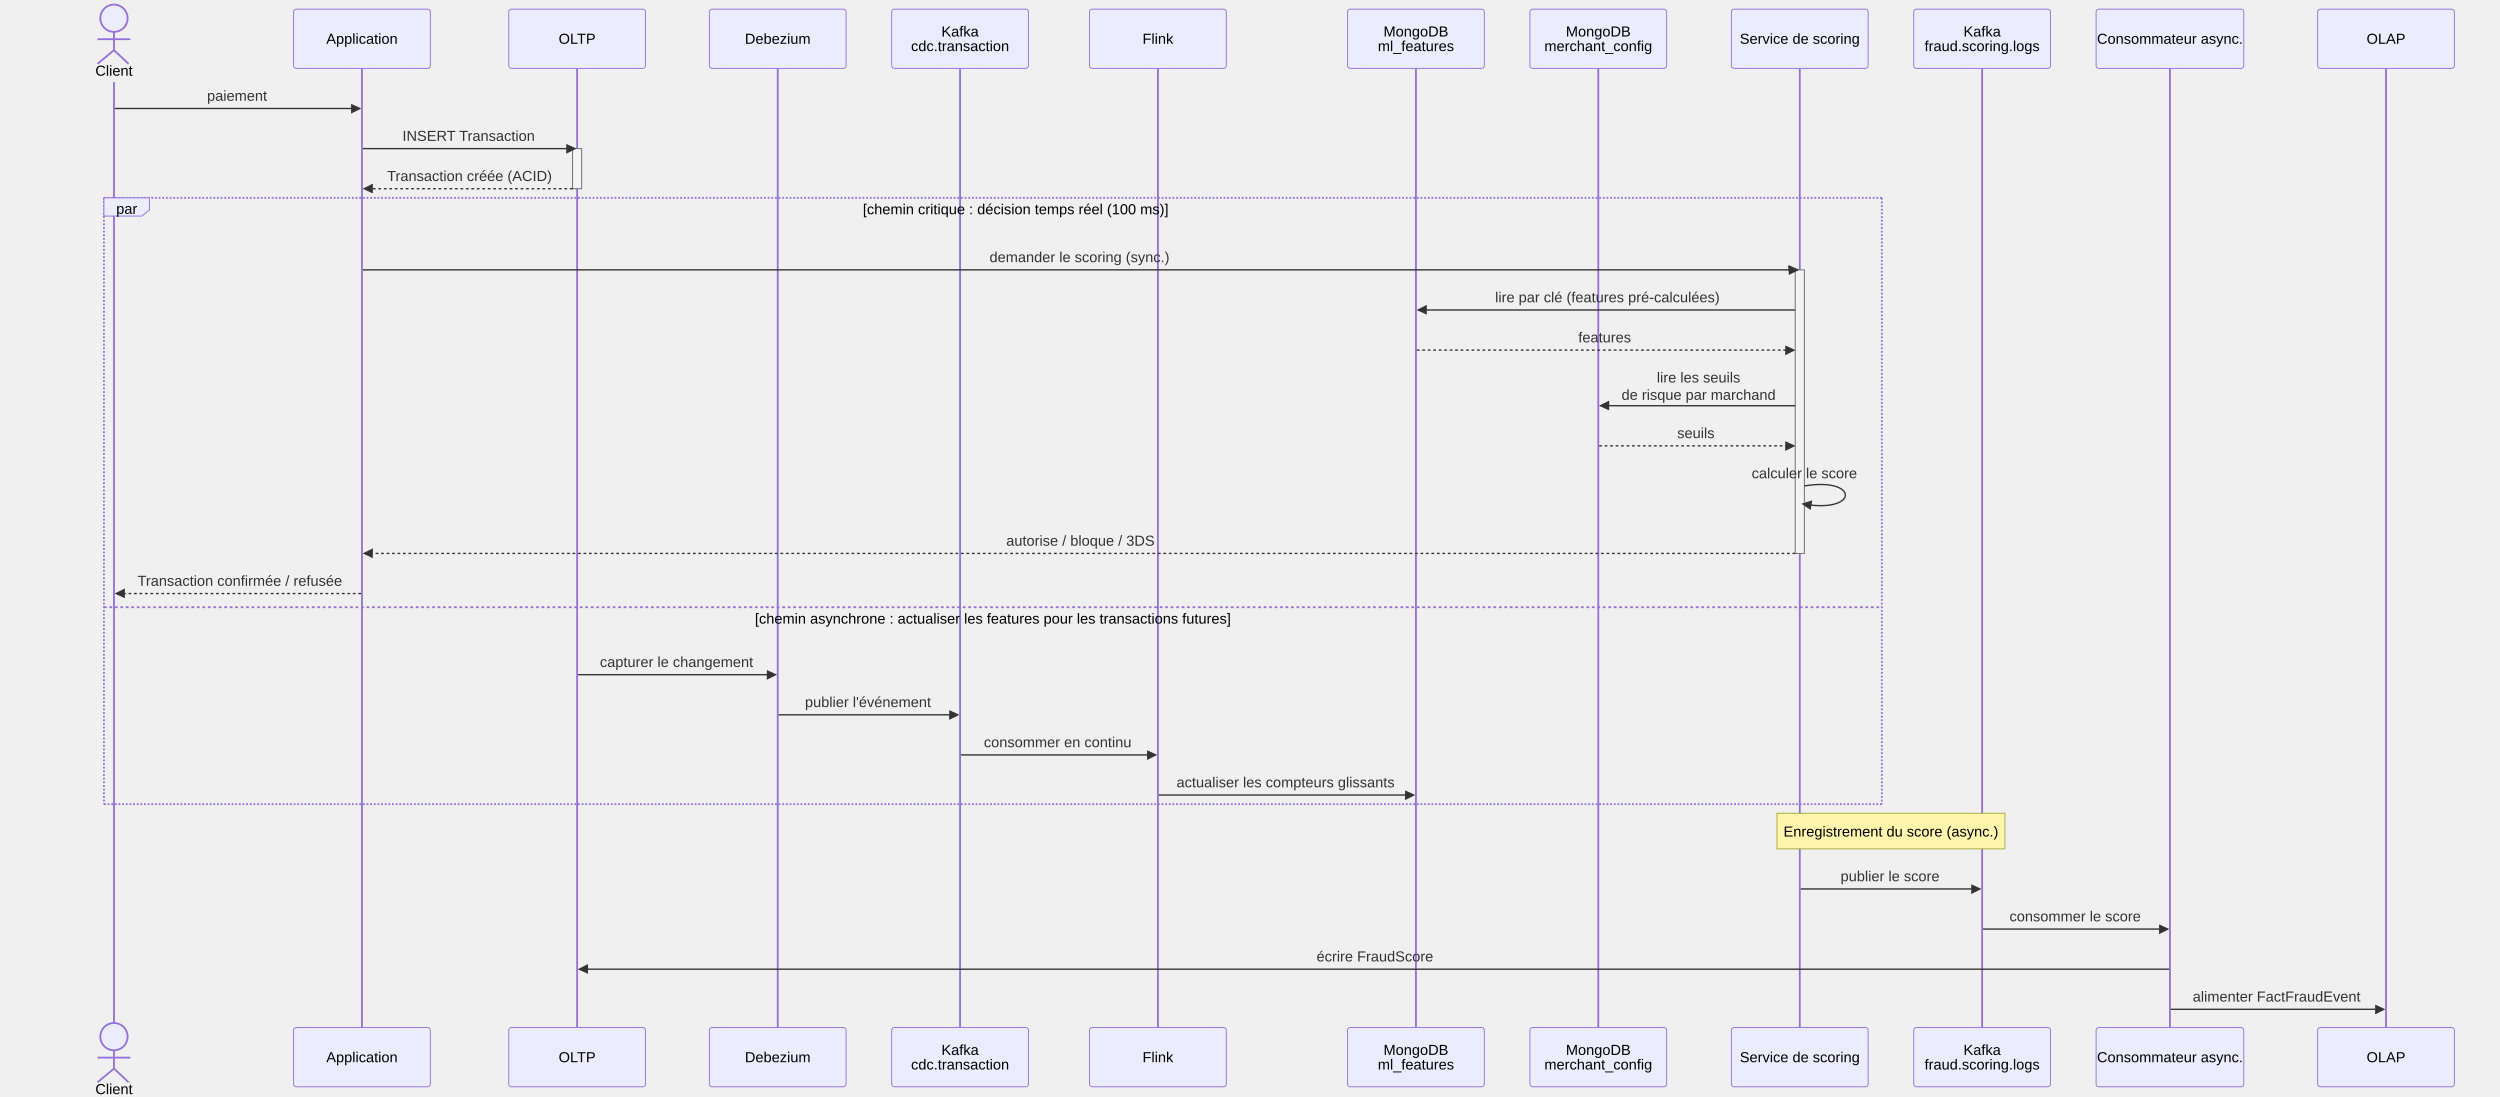
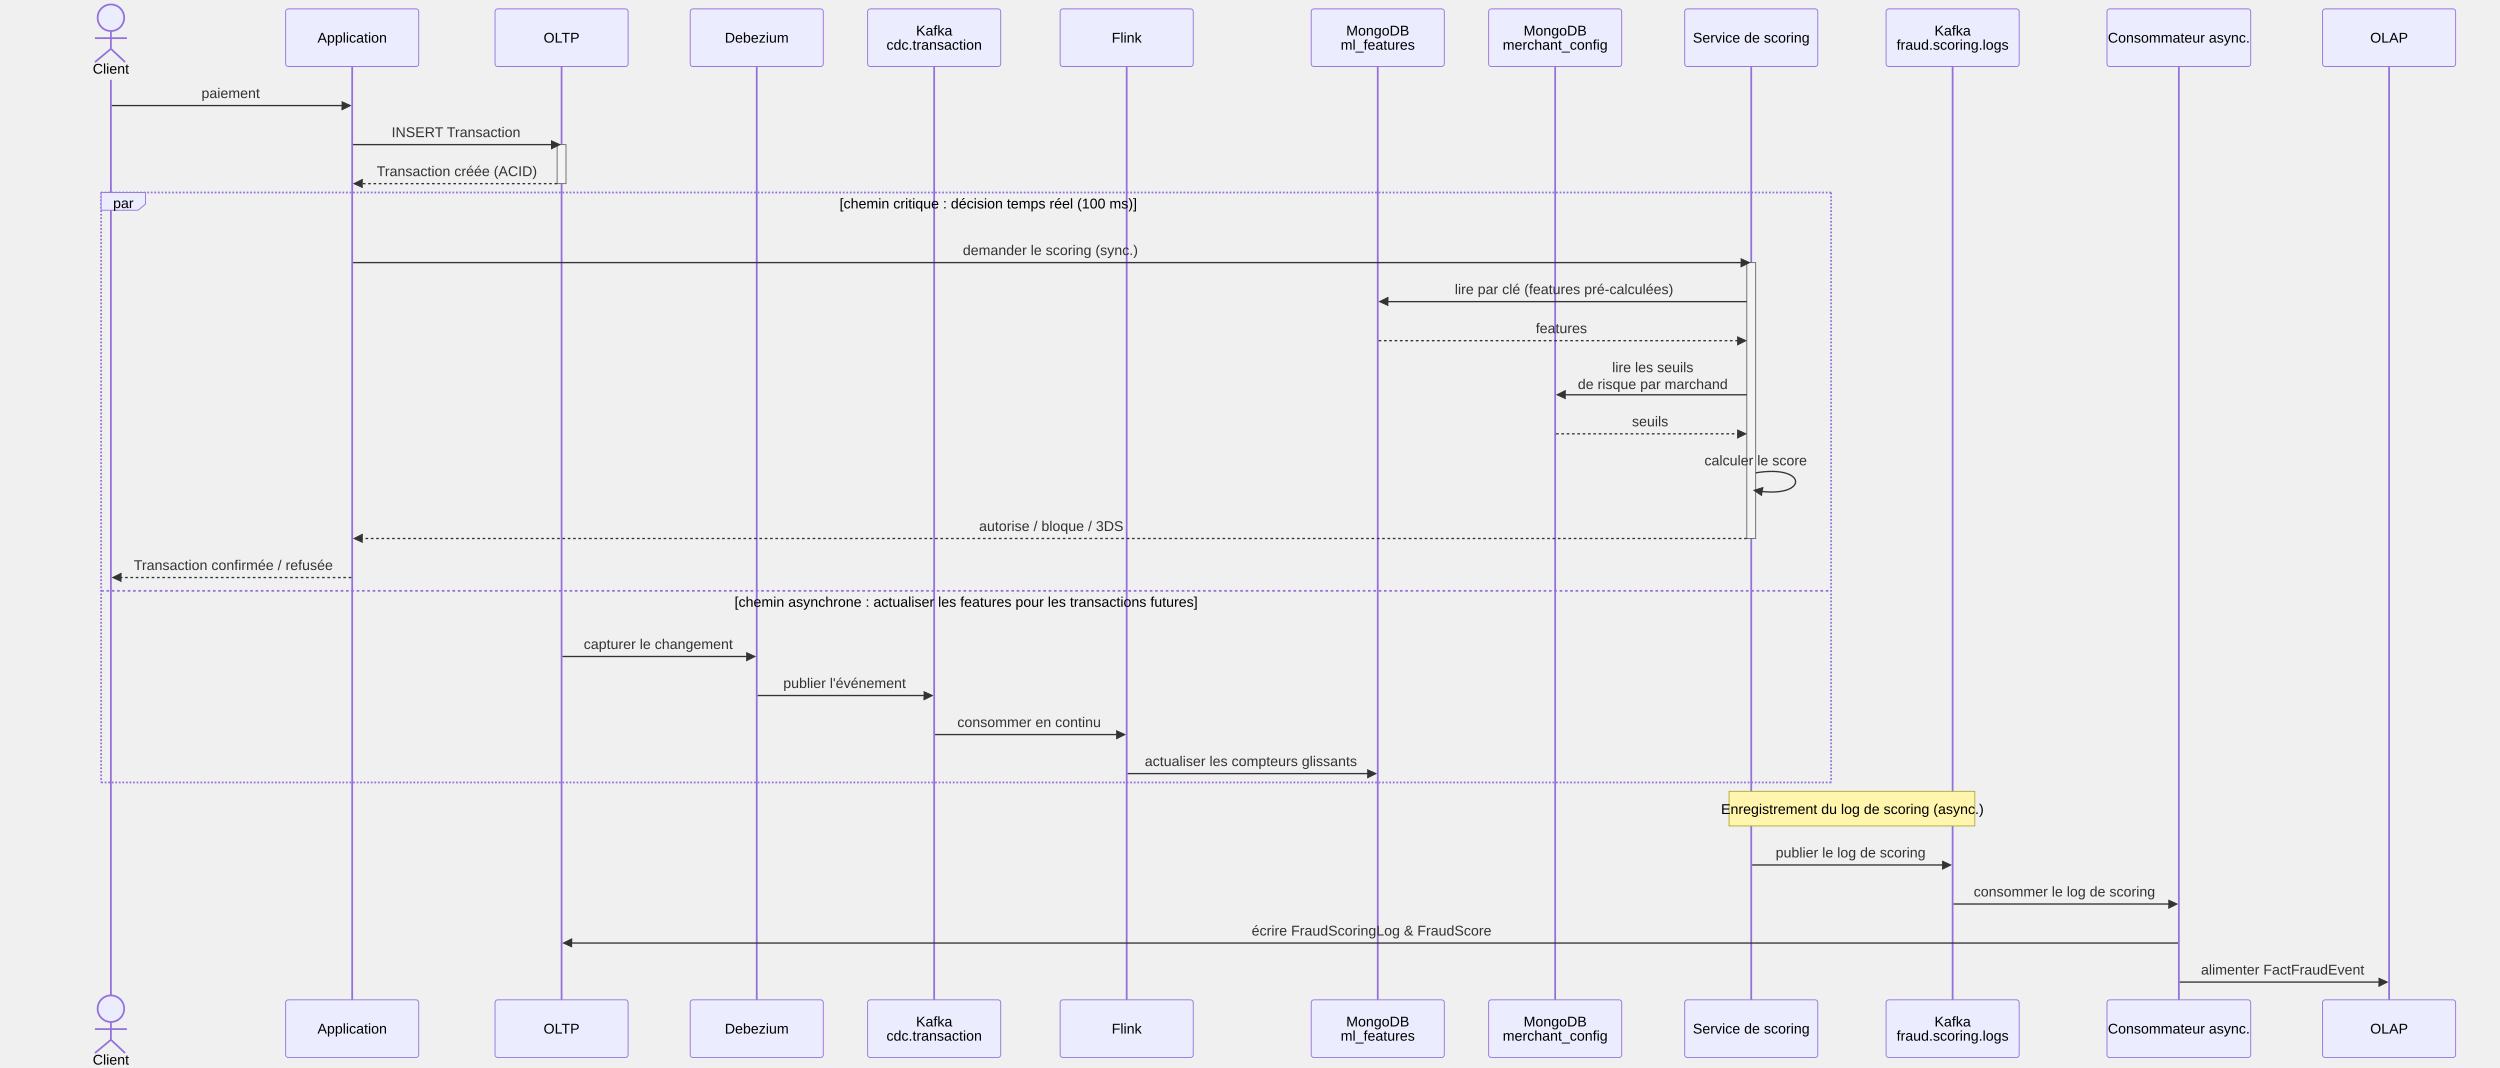
- <svg xmlns="http://www.w3.org/2000/svg" id="my-svg" width="100%" style="max-width: 2742px; background-color: white;" viewBox="-50 -10 2742 1203" role="graphics-document document" aria-roledescription="sequence">
-   <g>
-     <rect x="2492" y="1117" fill="#eaeaea" stroke="#666" width="150" height="65" name="OLAP" rx="3" ry="3" class="actor actor-bottom" />
-     <text x="2567" y="1149.5" dominant-baseline="central" alignment-baseline="central" class="actor actor-box" style="text-anchor: middle; font-size: 16px; font-weight: 400;">
-       <tspan x="2567" dy="0">OLAP</tspan>
-     </text>
-   </g>
-   <g>
-     <rect x="2249" y="1117" fill="#eaeaea" stroke="#666" width="162" height="65" name="Consumer" rx="3" ry="3" class="actor actor-bottom" />
-     <text x="2330" y="1149.5" dominant-baseline="central" alignment-baseline="central" class="actor actor-box" style="text-anchor: middle; font-size: 16px; font-weight: 400;">
-       <tspan x="2330" dy="0">Consommateur async.</tspan>
-     </text>
-   </g>
-   <g>
-     <rect x="2049" y="1117" fill="#eaeaea" stroke="#666" width="150" height="65" name="KafkaFraud" rx="3" ry="3" class="actor actor-bottom" />
-     <text x="2124" y="1149.5" dominant-baseline="central" alignment-baseline="central" class="actor actor-box" style="text-anchor: middle; font-size: 16px; font-weight: 400;">
-       <tspan x="2124" dy="-8">Kafka</tspan>
-     </text>
-     <text x="2124" y="1149.5" dominant-baseline="central" alignment-baseline="central" class="actor actor-box" style="text-anchor: middle; font-size: 16px; font-weight: 400;">
-       <tspan x="2124" dy="8">fraud.scoring.logs</tspan>
+ <svg xmlns="http://www.w3.org/2000/svg" id="my-svg" width="100%" style="max-width: 2818px; background-color: white;" viewBox="-50 -10 2818 1203" role="graphics-document document" aria-roledescription="sequence">
+   <g>
+     <rect x="2568" y="1117" fill="#eaeaea" stroke="#666" width="150" height="65" name="OLAP" rx="3" ry="3" class="actor actor-bottom" />
+     <text x="2643" y="1149.5" dominant-baseline="central" alignment-baseline="central" class="actor actor-box" style="text-anchor: middle; font-size: 16px; font-weight: 400;">
+       <tspan x="2643" dy="0">OLAP</tspan>
+     </text>
+   </g>
+   <g>
+     <rect x="2325" y="1117" fill="#eaeaea" stroke="#666" width="162" height="65" name="Consumer" rx="3" ry="3" class="actor actor-bottom" />
+     <text x="2406" y="1149.5" dominant-baseline="central" alignment-baseline="central" class="actor actor-box" style="text-anchor: middle; font-size: 16px; font-weight: 400;">
+       <tspan x="2406" dy="0">Consommateur async.</tspan>
+     </text>
+   </g>
+   <g>
+     <rect x="2076" y="1117" fill="#eaeaea" stroke="#666" width="150" height="65" name="KafkaFraud" rx="3" ry="3" class="actor actor-bottom" />
+     <text x="2151" y="1149.5" dominant-baseline="central" alignment-baseline="central" class="actor actor-box" style="text-anchor: middle; font-size: 16px; font-weight: 400;">
+       <tspan x="2151" dy="-8">Kafka</tspan>
+     </text>
+     <text x="2151" y="1149.5" dominant-baseline="central" alignment-baseline="central" class="actor actor-box" style="text-anchor: middle; font-size: 16px; font-weight: 400;">
+       <tspan x="2151" dy="8">fraud.scoring.logs</tspan>
    </text>
  </g>
  <g>
    <rect x="1849" y="1117" fill="#eaeaea" stroke="#666" width="150" height="65" name="FraudSvc" rx="3" ry="3" class="actor actor-bottom" />
    <text x="1924" y="1149.5" dominant-baseline="central" alignment-baseline="central" class="actor actor-box" style="text-anchor: middle; font-size: 16px; font-weight: 400;">
      <tspan x="1924" dy="0">Service de scoring</tspan>
    </text>
  </g>
  <g>
    <rect x="1628" y="1117" fill="#eaeaea" stroke="#666" width="150" height="65" name="MConfig" rx="3" ry="3" class="actor actor-bottom" />
    <text x="1703" y="1149.5" dominant-baseline="central" alignment-baseline="central" class="actor actor-box" style="text-anchor: middle; font-size: 16px; font-weight: 400;">
      <tspan x="1703" dy="-8">MongoDB</tspan>
    </text>
    <text x="1703" y="1149.5" dominant-baseline="central" alignment-baseline="central" class="actor actor-box" style="text-anchor: middle; font-size: 16px; font-weight: 400;">
      <tspan x="1703" dy="8">merchant_config</tspan>
    </text>
  </g>
  <g>
    <rect x="1428" y="1117" fill="#eaeaea" stroke="#666" width="150" height="65" name="MLFeat" rx="3" ry="3" class="actor actor-bottom" />
    <text x="1503" y="1149.5" dominant-baseline="central" alignment-baseline="central" class="actor actor-box" style="text-anchor: middle; font-size: 16px; font-weight: 400;">
      <tspan x="1503" dy="-8">MongoDB</tspan>
    </text>
    <text x="1503" y="1149.5" dominant-baseline="central" alignment-baseline="central" class="actor actor-box" style="text-anchor: middle; font-size: 16px; font-weight: 400;">
      <tspan x="1503" dy="8">ml_features</tspan>
    </text>
  </g>
  <g>
    <rect x="1145" y="1117" fill="#eaeaea" stroke="#666" width="150" height="65" name="Flink" rx="3" ry="3" class="actor actor-bottom" />
    <text x="1220" y="1149.5" dominant-baseline="central" alignment-baseline="central" class="actor actor-box" style="text-anchor: middle; font-size: 16px; font-weight: 400;">
      <tspan x="1220" dy="0">Flink</tspan>
    </text>
  </g>
  <g>
    <rect x="928" y="1117" fill="#eaeaea" stroke="#666" width="150" height="65" name="KafkaCdc" rx="3" ry="3" class="actor actor-bottom" />
    <text x="1003" y="1149.5" dominant-baseline="central" alignment-baseline="central" class="actor actor-box" style="text-anchor: middle; font-size: 16px; font-weight: 400;">
      <tspan x="1003" dy="-8">Kafka</tspan>
    </text>
    <text x="1003" y="1149.5" dominant-baseline="central" alignment-baseline="central" class="actor actor-box" style="text-anchor: middle; font-size: 16px; font-weight: 400;">
      <tspan x="1003" dy="8">cdc.transaction</tspan>
    </text>
  </g>
  <g>
    <rect x="728" y="1117" fill="#eaeaea" stroke="#666" width="150" height="65" name="Debezium" rx="3" ry="3" class="actor actor-bottom" />
    <text x="803" y="1149.5" dominant-baseline="central" alignment-baseline="central" class="actor actor-box" style="text-anchor: middle; font-size: 16px; font-weight: 400;">
      <tspan x="803" dy="0">Debezium</tspan>
    </text>
  </g>
  <g>
    <rect x="508" y="1117" fill="#eaeaea" stroke="#666" width="150" height="65" name="OLTP" rx="3" ry="3" class="actor actor-bottom" />
    <text x="583" y="1149.5" dominant-baseline="central" alignment-baseline="central" class="actor actor-box" style="text-anchor: middle; font-size: 16px; font-weight: 400;">
      <tspan x="583" dy="0">OLTP</tspan>
    </text>
  </g>
  <g>
    <rect x="272" y="1117" fill="#eaeaea" stroke="#666" width="150" height="65" name="App" rx="3" ry="3" class="actor actor-bottom" />
    <text x="347" y="1149.5" dominant-baseline="central" alignment-baseline="central" class="actor actor-box" style="text-anchor: middle; font-size: 16px; font-weight: 400;">
      <tspan x="347" dy="0">Application</tspan>
    </text>
  </g>
  <g />
  <g>
-     <line id="actor11" x1="2567" y1="65" x2="2567" y2="1117" class="actor-line 200" stroke-width="0.5px" stroke="#999" name="OLAP" data-et="life-line" data-id="OLAP" />
+     <line id="actor11" x1="2643" y1="65" x2="2643" y2="1117" class="actor-line 200" stroke-width="0.5px" stroke="#999" name="OLAP" data-et="life-line" data-id="OLAP" />
    <g id="root-11" data-et="participant" data-type="participant" data-id="OLAP">
-       <rect x="2492" y="0" fill="#eaeaea" stroke="#666" width="150" height="65" name="OLAP" rx="3" ry="3" class="actor actor-top" />
-       <text x="2567" y="32.5" dominant-baseline="central" alignment-baseline="central" class="actor actor-box" style="text-anchor: middle; font-size: 16px; font-weight: 400;">
-         <tspan x="2567" dy="0">OLAP</tspan>
-       </text>
-     </g>
-   </g>
-   <g>
-     <line id="actor10" x1="2330" y1="65" x2="2330" y2="1117" class="actor-line 200" stroke-width="0.5px" stroke="#999" name="Consumer" data-et="life-line" data-id="Consumer" />
+       <rect x="2568" y="0" fill="#eaeaea" stroke="#666" width="150" height="65" name="OLAP" rx="3" ry="3" class="actor actor-top" />
+       <text x="2643" y="32.5" dominant-baseline="central" alignment-baseline="central" class="actor actor-box" style="text-anchor: middle; font-size: 16px; font-weight: 400;">
+         <tspan x="2643" dy="0">OLAP</tspan>
+       </text>
+     </g>
+   </g>
+   <g>
+     <line id="actor10" x1="2406" y1="65" x2="2406" y2="1117" class="actor-line 200" stroke-width="0.5px" stroke="#999" name="Consumer" data-et="life-line" data-id="Consumer" />
    <g id="root-10" data-et="participant" data-type="participant" data-id="Consumer">
-       <rect x="2249" y="0" fill="#eaeaea" stroke="#666" width="162" height="65" name="Consumer" rx="3" ry="3" class="actor actor-top" />
-       <text x="2330" y="32.5" dominant-baseline="central" alignment-baseline="central" class="actor actor-box" style="text-anchor: middle; font-size: 16px; font-weight: 400;">
-         <tspan x="2330" dy="0">Consommateur async.</tspan>
-       </text>
-     </g>
-   </g>
-   <g>
-     <line id="actor9" x1="2124" y1="65" x2="2124" y2="1117" class="actor-line 200" stroke-width="0.5px" stroke="#999" name="KafkaFraud" data-et="life-line" data-id="KafkaFraud" />
+       <rect x="2325" y="0" fill="#eaeaea" stroke="#666" width="162" height="65" name="Consumer" rx="3" ry="3" class="actor actor-top" />
+       <text x="2406" y="32.5" dominant-baseline="central" alignment-baseline="central" class="actor actor-box" style="text-anchor: middle; font-size: 16px; font-weight: 400;">
+         <tspan x="2406" dy="0">Consommateur async.</tspan>
+       </text>
+     </g>
+   </g>
+   <g>
+     <line id="actor9" x1="2151" y1="65" x2="2151" y2="1117" class="actor-line 200" stroke-width="0.5px" stroke="#999" name="KafkaFraud" data-et="life-line" data-id="KafkaFraud" />
    <g id="root-9" data-et="participant" data-type="participant" data-id="KafkaFraud">
-       <rect x="2049" y="0" fill="#eaeaea" stroke="#666" width="150" height="65" name="KafkaFraud" rx="3" ry="3" class="actor actor-top" />
-       <text x="2124" y="32.5" dominant-baseline="central" alignment-baseline="central" class="actor actor-box" style="text-anchor: middle; font-size: 16px; font-weight: 400;">
-         <tspan x="2124" dy="-8">Kafka</tspan>
-       </text>
-       <text x="2124" y="32.5" dominant-baseline="central" alignment-baseline="central" class="actor actor-box" style="text-anchor: middle; font-size: 16px; font-weight: 400;">
-         <tspan x="2124" dy="8">fraud.scoring.logs</tspan>
+       <rect x="2076" y="0" fill="#eaeaea" stroke="#666" width="150" height="65" name="KafkaFraud" rx="3" ry="3" class="actor actor-top" />
+       <text x="2151" y="32.5" dominant-baseline="central" alignment-baseline="central" class="actor actor-box" style="text-anchor: middle; font-size: 16px; font-weight: 400;">
+         <tspan x="2151" dy="-8">Kafka</tspan>
+       </text>
+       <text x="2151" y="32.5" dominant-baseline="central" alignment-baseline="central" class="actor actor-box" style="text-anchor: middle; font-size: 16px; font-weight: 400;">
+         <tspan x="2151" dy="8">fraud.scoring.logs</tspan>
      </text>
    </g>
  </g>
  <g>
    <line id="actor8" x1="1924" y1="65" x2="1924" y2="1117" class="actor-line 200" stroke-width="0.5px" stroke="#999" name="FraudSvc" data-et="life-line" data-id="FraudSvc" />
    <g id="root-8" data-et="participant" data-type="participant" data-id="FraudSvc">
      <rect x="1849" y="0" fill="#eaeaea" stroke="#666" width="150" height="65" name="FraudSvc" rx="3" ry="3" class="actor actor-top" />
      <text x="1924" y="32.5" dominant-baseline="central" alignment-baseline="central" class="actor actor-box" style="text-anchor: middle; font-size: 16px; font-weight: 400;">
        <tspan x="1924" dy="0">Service de scoring</tspan>
      </text>
    </g>
  </g>
  <g>
    <line id="actor7" x1="1703" y1="65" x2="1703" y2="1117" class="actor-line 200" stroke-width="0.5px" stroke="#999" name="MConfig" data-et="life-line" data-id="MConfig" />
    <g id="root-7" data-et="participant" data-type="participant" data-id="MConfig">
      <rect x="1628" y="0" fill="#eaeaea" stroke="#666" width="150" height="65" name="MConfig" rx="3" ry="3" class="actor actor-top" />
      <text x="1703" y="32.5" dominant-baseline="central" alignment-baseline="central" class="actor actor-box" style="text-anchor: middle; font-size: 16px; font-weight: 400;">
        <tspan x="1703" dy="-8">MongoDB</tspan>
      </text>
      <text x="1703" y="32.5" dominant-baseline="central" alignment-baseline="central" class="actor actor-box" style="text-anchor: middle; font-size: 16px; font-weight: 400;">
        <tspan x="1703" dy="8">merchant_config</tspan>
      </text>
    </g>
  </g>
  <g>
    <line id="actor6" x1="1503" y1="65" x2="1503" y2="1117" class="actor-line 200" stroke-width="0.5px" stroke="#999" name="MLFeat" data-et="life-line" data-id="MLFeat" />
    <g id="root-6" data-et="participant" data-type="participant" data-id="MLFeat">
      <rect x="1428" y="0" fill="#eaeaea" stroke="#666" width="150" height="65" name="MLFeat" rx="3" ry="3" class="actor actor-top" />
      <text x="1503" y="32.5" dominant-baseline="central" alignment-baseline="central" class="actor actor-box" style="text-anchor: middle; font-size: 16px; font-weight: 400;">
        <tspan x="1503" dy="-8">MongoDB</tspan>
      </text>
      <text x="1503" y="32.5" dominant-baseline="central" alignment-baseline="central" class="actor actor-box" style="text-anchor: middle; font-size: 16px; font-weight: 400;">
        <tspan x="1503" dy="8">ml_features</tspan>
      </text>
    </g>
  </g>
  <g>
    <line id="actor5" x1="1220" y1="65" x2="1220" y2="1117" class="actor-line 200" stroke-width="0.5px" stroke="#999" name="Flink" data-et="life-line" data-id="Flink" />
    <g id="root-5" data-et="participant" data-type="participant" data-id="Flink">
      <rect x="1145" y="0" fill="#eaeaea" stroke="#666" width="150" height="65" name="Flink" rx="3" ry="3" class="actor actor-top" />
      <text x="1220" y="32.5" dominant-baseline="central" alignment-baseline="central" class="actor actor-box" style="text-anchor: middle; font-size: 16px; font-weight: 400;">
        <tspan x="1220" dy="0">Flink</tspan>
      </text>
    </g>
  </g>
  <g>
    <line id="actor4" x1="1003" y1="65" x2="1003" y2="1117" class="actor-line 200" stroke-width="0.5px" stroke="#999" name="KafkaCdc" data-et="life-line" data-id="KafkaCdc" />
    <g id="root-4" data-et="participant" data-type="participant" data-id="KafkaCdc">
      <rect x="928" y="0" fill="#eaeaea" stroke="#666" width="150" height="65" name="KafkaCdc" rx="3" ry="3" class="actor actor-top" />
      <text x="1003" y="32.5" dominant-baseline="central" alignment-baseline="central" class="actor actor-box" style="text-anchor: middle; font-size: 16px; font-weight: 400;">
        <tspan x="1003" dy="-8">Kafka</tspan>
      </text>
      <text x="1003" y="32.5" dominant-baseline="central" alignment-baseline="central" class="actor actor-box" style="text-anchor: middle; font-size: 16px; font-weight: 400;">
        <tspan x="1003" dy="8">cdc.transaction</tspan>
      </text>
    </g>
  </g>
  <g>
    <line id="actor3" x1="803" y1="65" x2="803" y2="1117" class="actor-line 200" stroke-width="0.5px" stroke="#999" name="Debezium" data-et="life-line" data-id="Debezium" />
    <g id="root-3" data-et="participant" data-type="participant" data-id="Debezium">
      <rect x="728" y="0" fill="#eaeaea" stroke="#666" width="150" height="65" name="Debezium" rx="3" ry="3" class="actor actor-top" />
      <text x="803" y="32.5" dominant-baseline="central" alignment-baseline="central" class="actor actor-box" style="text-anchor: middle; font-size: 16px; font-weight: 400;">
        <tspan x="803" dy="0">Debezium</tspan>
      </text>
    </g>
  </g>
  <g>
    <line id="actor2" x1="583" y1="65" x2="583" y2="1117" class="actor-line 200" stroke-width="0.5px" stroke="#999" name="OLTP" data-et="life-line" data-id="OLTP" />
    <g id="root-2" data-et="participant" data-type="participant" data-id="OLTP">
      <rect x="508" y="0" fill="#eaeaea" stroke="#666" width="150" height="65" name="OLTP" rx="3" ry="3" class="actor actor-top" />
      <text x="583" y="32.5" dominant-baseline="central" alignment-baseline="central" class="actor actor-box" style="text-anchor: middle; font-size: 16px; font-weight: 400;">
        <tspan x="583" dy="0">OLTP</tspan>
      </text>
    </g>
  </g>
  <g>
    <line id="actor1" x1="347" y1="65" x2="347" y2="1117" class="actor-line 200" stroke-width="0.5px" stroke="#999" name="App" data-et="life-line" data-id="App" />
    <g id="root-1" data-et="participant" data-type="participant" data-id="App">
      <rect x="272" y="0" fill="#eaeaea" stroke="#666" width="150" height="65" name="App" rx="3" ry="3" class="actor actor-top" />
      <text x="347" y="32.5" dominant-baseline="central" alignment-baseline="central" class="actor actor-box" style="text-anchor: middle; font-size: 16px; font-weight: 400;">
        <tspan x="347" dy="0">Application</tspan>
      </text>
    </g>
  </g>
  <g>
    <line id="actor0" x1="75" y1="80" x2="75" y2="1117" class="actor-line 200" stroke-width="0.5px" stroke="#999" name="Client" data-et="life-line" data-id="Client" />
  </g>
  <style>#my-svg{font-family:"trebuchet ms",verdana,arial,sans-serif;font-size:16px;fill:#333;}@keyframes edge-animation-frame{from{stroke-dashoffset:0;}}@keyframes dash{to{stroke-dashoffset:0;}}#my-svg .edge-animation-slow{stroke-dasharray:9,5!important;stroke-dashoffset:900;animation:dash 50s linear infinite;stroke-linecap:round;}#my-svg .edge-animation-fast{stroke-dasharray:9,5!important;stroke-dashoffset:900;animation:dash 20s linear infinite;stroke-linecap:round;}#my-svg .error-icon{fill:#552222;}#my-svg .error-text{fill:#552222;stroke:#552222;}#my-svg .edge-thickness-normal{stroke-width:1px;}#my-svg .edge-thickness-thick{stroke-width:3.5px;}#my-svg .edge-pattern-solid{stroke-dasharray:0;}#my-svg .edge-thickness-invisible{stroke-width:0;fill:none;}#my-svg .edge-pattern-dashed{stroke-dasharray:3;}#my-svg .edge-pattern-dotted{stroke-dasharray:2;}#my-svg .marker{fill:#333333;stroke:#333333;}#my-svg .marker.cross{stroke:#333333;}#my-svg svg{font-family:"trebuchet ms",verdana,arial,sans-serif;font-size:16px;}#my-svg p{margin:0;}#my-svg .actor{stroke:#9370DB;fill:#ECECFF;stroke-width:1;}#my-svg rect.actor.outer-path[data-look="neo"]{filter:drop-shadow(1px 2px 2px rgba(185, 185, 185, 1));}#my-svg rect.note[data-look="neo"]{stroke:#aaaa33;fill:#fff5ad;filter:drop-shadow(1px 2px 2px rgba(185, 185, 185, 1));}#my-svg text.actor&gt;tspan{fill:black;stroke:none;}#my-svg .actor-line{stroke:#9370DB;}#my-svg .innerArc{stroke-width:1.5;stroke-dasharray:none;}#my-svg .messageLine0{stroke-width:1.5;stroke-dasharray:none;stroke:#333;}#my-svg .messageLine1{stroke-width:1.5;stroke-dasharray:2,2;stroke:#333;}#my-svg [id$="-arrowhead"] path{fill:#333;stroke:#333;}#my-svg .sequenceNumber{fill:white;}#my-svg [id$="-sequencenumber"]{fill:#333;}#my-svg [id$="-crosshead"] path{fill:#333;stroke:#333;}#my-svg .messageText{fill:#333;stroke:none;}#my-svg .labelBox{stroke:#9370DB;fill:#ECECFF;filter:none;}#my-svg .labelText,#my-svg .labelText&gt;tspan{fill:black;stroke:none;}#my-svg .loopText,#my-svg .loopText&gt;tspan{fill:black;stroke:none;}#my-svg .sectionTitle,#my-svg .sectionTitle&gt;tspan{fill:black;stroke:none;}#my-svg .loopLine{stroke-width:2px;stroke-dasharray:2,2;stroke:#9370DB;fill:#9370DB;}#my-svg .note{stroke:#aaaa33;fill:#fff5ad;}#my-svg .noteText,#my-svg .noteText&gt;tspan{fill:black;stroke:none;font-weight:normal;}#my-svg .activation0{fill:#f4f4f4;stroke:#666;}#my-svg .activation1{fill:#f4f4f4;stroke:#666;}#my-svg .activation2{fill:#f4f4f4;stroke:#666;}#my-svg .actorPopupMenu{position:absolute;}#my-svg .actorPopupMenuPanel{position:absolute;fill:#ECECFF;box-shadow:0px 8px 16px 0px rgba(0,0,0,0.2);filter:drop-shadow(3px 5px 2px rgb(0 0 0 / 0.4));}#my-svg .actor-man circle,#my-svg line{fill:#ECECFF;stroke-width:2px;}#my-svg g rect.rect{filter:drop-shadow(1px 2px 2px rgba(185, 185, 185, 1));stroke:#9370DB;}#my-svg .node .neo-node{stroke:#9370DB;}#my-svg [data-look="neo"].node rect,#my-svg [data-look="neo"].cluster rect,#my-svg [data-look="neo"].node polygon{stroke:#9370DB;filter:drop-shadow(1px 2px 2px rgba(185, 185, 185, 1));}#my-svg [data-look="neo"].swimlane.cluster rect{filter:none;}#my-svg [data-look="neo"].node path{stroke:#9370DB;stroke-width:1px;}#my-svg [data-look="neo"].node .outer-path{filter:drop-shadow(1px 2px 2px rgba(185, 185, 185, 1));}#my-svg [data-look="neo"].node .neo-line path{stroke:#9370DB;filter:none;}#my-svg [data-look="neo"].node circle{stroke:#9370DB;filter:drop-shadow(1px 2px 2px rgba(185, 185, 185, 1));}#my-svg [data-look="neo"].node circle .state-start{fill:#000000;}#my-svg [data-look="neo"].icon-shape .icon{fill:#9370DB;filter:drop-shadow(1px 2px 2px rgba(185, 185, 185, 1));}#my-svg [data-look="neo"].icon-shape .icon-neo path{stroke:#9370DB;filter:drop-shadow(1px 2px 2px rgba(185, 185, 185, 1));}#my-svg :root{--mermaid-font-family:"trebuchet ms",verdana,arial,sans-serif;}</style>
  <g />
  <defs>
    <symbol id="my-svg-computer" width="24" height="24">
      <path transform="scale(.5)" d="M2 2v13h20v-13h-20zm18 11h-16v-9h16v9zm-10.228 6l.466-1h3.524l.467 1h-4.457zm14.228 3h-24l2-6h2.104l-1.33 4h18.45l-1.297-4h2.073l2 6zm-5-10h-14v-7h14v7z" />
    </symbol>
  </defs>
  <defs>
    <symbol id="my-svg-database" fill-rule="evenodd" clip-rule="evenodd">
      <path transform="scale(.5)" d="M12.258.001l.256.004.255.005.253.008.251.01.249.012.247.015.246.016.242.019.241.02.239.023.236.024.233.027.231.028.229.031.225.032.223.034.22.036.217.038.214.04.211.041.208.043.205.045.201.046.198.048.194.05.191.051.187.053.183.054.18.056.175.057.172.059.168.06.163.061.16.063.155.064.15.066.074.033.073.033.071.034.07.034.069.035.068.035.067.035.066.035.064.036.064.036.062.036.06.036.06.037.058.037.058.037.055.038.055.038.053.038.052.038.051.039.05.039.048.039.047.039.045.04.044.04.043.04.041.04.04.041.039.041.037.041.036.041.034.041.033.042.032.042.03.042.029.042.027.042.026.043.024.043.023.043.021.043.02.043.018.044.017.043.015.044.013.044.012.044.011.045.009.044.007.045.006.045.004.045.002.045.001.045v17l-.001.045-.002.045-.004.045-.006.045-.007.045-.009.044-.011.045-.012.044-.013.044-.015.044-.017.043-.018.044-.02.043-.021.043-.023.043-.024.043-.026.043-.027.042-.029.042-.03.042-.032.042-.033.042-.034.041-.036.041-.037.041-.039.041-.04.041-.041.04-.043.04-.044.04-.045.04-.047.039-.048.039-.05.039-.051.039-.052.038-.053.038-.055.038-.055.038-.058.037-.058.037-.06.037-.06.036-.062.036-.064.036-.064.036-.066.035-.067.035-.068.035-.069.035-.07.034-.071.034-.073.033-.074.033-.15.066-.155.064-.16.063-.163.061-.168.06-.172.059-.175.057-.18.056-.183.054-.187.053-.191.051-.194.05-.198.048-.201.046-.205.045-.208.043-.211.041-.214.04-.217.038-.22.036-.223.034-.225.032-.229.031-.231.028-.233.027-.236.024-.239.023-.241.02-.242.019-.246.016-.247.015-.249.012-.251.01-.253.008-.255.005-.256.004-.258.001-.258-.001-.256-.004-.255-.005-.253-.008-.251-.01-.249-.012-.247-.015-.245-.016-.243-.019-.241-.02-.238-.023-.236-.024-.234-.027-.231-.028-.228-.031-.226-.032-.223-.034-.22-.036-.217-.038-.214-.04-.211-.041-.208-.043-.204-.045-.201-.046-.198-.048-.195-.05-.19-.051-.187-.053-.184-.054-.179-.056-.176-.057-.172-.059-.167-.06-.164-.061-.159-.063-.155-.064-.151-.066-.074-.033-.072-.033-.072-.034-.07-.034-.069-.035-.068-.035-.067-.035-.066-.035-.064-.036-.063-.036-.062-.036-.061-.036-.06-.037-.058-.037-.057-.037-.056-.038-.055-.038-.053-.038-.052-.038-.051-.039-.049-.039-.049-.039-.046-.039-.046-.04-.044-.04-.043-.04-.041-.04-.04-.041-.039-.041-.037-.041-.036-.041-.034-.041-.033-.042-.032-.042-.03-.042-.029-.042-.027-.042-.026-.043-.024-.043-.023-.043-.021-.043-.02-.043-.018-.044-.017-.043-.015-.044-.013-.044-.012-.044-.011-.045-.009-.044-.007-.045-.006-.045-.004-.045-.002-.045-.001-.045v-17l.001-.045.002-.045.004-.045.006-.045.007-.045.009-.044.011-.045.012-.044.013-.044.015-.044.017-.043.018-.044.02-.043.021-.043.023-.043.024-.043.026-.043.027-.042.029-.042.03-.042.032-.042.033-.042.034-.041.036-.041.037-.041.039-.041.04-.041.041-.04.043-.04.044-.04.046-.04.046-.039.049-.039.049-.039.051-.039.052-.038.053-.038.055-.038.056-.038.057-.037.058-.037.06-.037.061-.036.062-.036.063-.036.064-.036.066-.035.067-.035.068-.035.069-.035.07-.034.072-.034.072-.033.074-.033.151-.066.155-.064.159-.063.164-.061.167-.06.172-.059.176-.057.179-.056.184-.054.187-.053.19-.051.195-.05.198-.048.201-.046.204-.045.208-.043.211-.041.214-.04.217-.038.22-.036.223-.034.226-.032.228-.031.231-.028.234-.027.236-.024.238-.023.241-.02.243-.019.245-.016.247-.015.249-.012.251-.01.253-.008.255-.005.256-.004.258-.001.258.001zm-9.258 20.499v.01l.001.021.003.021.004.022.005.021.006.022.007.022.009.023.01.022.011.023.012.023.013.023.015.023.016.024.017.023.018.024.019.024.021.024.022.025.023.024.024.025.052.049.056.05.061.051.066.051.07.051.075.051.079.052.084.052.088.052.092.052.097.052.102.051.105.052.11.052.114.051.119.051.123.051.127.05.131.05.135.05.139.048.144.049.147.047.152.047.155.047.16.045.163.045.167.043.171.043.176.041.178.041.183.039.187.039.19.037.194.035.197.035.202.033.204.031.209.03.212.029.216.027.219.025.222.024.226.021.23.02.233.018.236.016.24.015.243.012.246.01.249.008.253.005.256.004.259.001.26-.001.257-.004.254-.005.25-.008.247-.011.244-.012.241-.014.237-.016.233-.018.231-.021.226-.021.224-.024.22-.026.216-.027.212-.028.21-.031.205-.031.202-.034.198-.034.194-.036.191-.037.187-.039.183-.04.179-.04.175-.042.172-.043.168-.044.163-.045.16-.046.155-.046.152-.047.148-.048.143-.049.139-.049.136-.05.131-.05.126-.05.123-.051.118-.052.114-.051.11-.052.106-.052.101-.052.096-.052.092-.052.088-.053.083-.051.079-.052.074-.052.07-.051.065-.051.06-.051.056-.05.051-.05.023-.024.023-.025.021-.024.02-.024.019-.024.018-.024.017-.024.015-.023.014-.024.013-.023.012-.023.01-.023.01-.022.008-.022.006-.022.006-.022.004-.022.004-.021.001-.021.001-.021v-4.127l-.077.055-.08.053-.083.054-.085.053-.087.052-.09.052-.093.051-.095.05-.097.05-.1.049-.102.049-.105.048-.106.047-.109.047-.111.046-.114.045-.115.045-.118.044-.12.043-.122.042-.124.042-.126.041-.128.04-.13.04-.132.038-.134.038-.135.037-.138.037-.139.035-.142.035-.143.034-.144.033-.147.032-.148.031-.15.03-.151.03-.153.029-.154.027-.156.027-.158.026-.159.025-.161.024-.162.023-.163.022-.165.021-.166.02-.167.019-.169.018-.169.017-.171.016-.173.015-.173.014-.175.013-.175.012-.177.011-.178.01-.179.008-.179.008-.181.006-.182.005-.182.004-.184.003-.184.002h-.37l-.184-.002-.184-.003-.182-.004-.182-.005-.181-.006-.179-.008-.179-.008-.178-.01-.176-.011-.176-.012-.175-.013-.173-.014-.172-.015-.171-.016-.17-.017-.169-.018-.167-.019-.166-.02-.165-.021-.163-.022-.162-.023-.161-.024-.159-.025-.157-.026-.156-.027-.155-.027-.153-.029-.151-.03-.15-.03-.148-.031-.146-.032-.145-.033-.143-.034-.141-.035-.14-.035-.137-.037-.136-.037-.134-.038-.132-.038-.13-.04-.128-.04-.126-.041-.124-.042-.122-.042-.12-.044-.117-.043-.116-.045-.113-.045-.112-.046-.109-.047-.106-.047-.105-.048-.102-.049-.1-.049-.097-.05-.095-.05-.093-.052-.09-.051-.087-.052-.085-.053-.083-.054-.08-.054-.077-.054v4.127zm0-5.654v.011l.001.021.003.021.004.021.005.022.006.022.007.022.009.022.01.022.011.023.012.023.013.023.015.024.016.023.017.024.018.024.019.024.021.024.022.024.023.025.024.024.052.05.056.05.061.05.066.051.07.051.075.052.079.051.084.052.088.052.092.052.097.052.102.052.105.052.11.051.114.051.119.052.123.05.127.051.131.05.135.049.139.049.144.048.147.048.152.047.155.046.16.045.163.045.167.044.171.042.176.042.178.04.183.04.187.038.19.037.194.036.197.034.202.033.204.032.209.03.212.028.216.027.219.025.222.024.226.022.23.02.233.018.236.016.24.014.243.012.246.01.249.008.253.006.256.003.259.001.26-.001.257-.003.254-.006.25-.008.247-.01.244-.012.241-.015.237-.016.233-.018.231-.02.226-.022.224-.024.22-.025.216-.027.212-.029.21-.03.205-.032.202-.033.198-.035.194-.036.191-.037.187-.039.183-.039.179-.041.175-.042.172-.043.168-.044.163-.045.16-.045.155-.047.152-.047.148-.048.143-.048.139-.05.136-.049.131-.05.126-.051.123-.051.118-.051.114-.052.11-.052.106-.052.101-.052.096-.052.092-.052.088-.052.083-.052.079-.052.074-.051.07-.052.065-.051.06-.05.056-.051.051-.049.023-.025.023-.024.021-.025.02-.024.019-.024.018-.024.017-.024.015-.023.014-.023.013-.024.012-.022.01-.023.01-.023.008-.022.006-.022.006-.022.004-.021.004-.022.001-.021.001-.021v-4.139l-.077.054-.08.054-.083.054-.085.052-.087.053-.09.051-.093.051-.095.051-.097.05-.1.049-.102.049-.105.048-.106.047-.109.047-.111.046-.114.045-.115.044-.118.044-.12.044-.122.042-.124.042-.126.041-.128.04-.13.039-.132.039-.134.038-.135.037-.138.036-.139.036-.142.035-.143.033-.144.033-.147.033-.148.031-.15.03-.151.03-.153.028-.154.028-.156.027-.158.026-.159.025-.161.024-.162.023-.163.022-.165.021-.166.02-.167.019-.169.018-.169.017-.171.016-.173.015-.173.014-.175.013-.175.012-.177.011-.178.009-.179.009-.179.007-.181.007-.182.005-.182.004-.184.003-.184.002h-.37l-.184-.002-.184-.003-.182-.004-.182-.005-.181-.007-.179-.007-.179-.009-.178-.009-.176-.011-.176-.012-.175-.013-.173-.014-.172-.015-.171-.016-.17-.017-.169-.018-.167-.019-.166-.02-.165-.021-.163-.022-.162-.023-.161-.024-.159-.025-.157-.026-.156-.027-.155-.028-.153-.028-.151-.03-.15-.03-.148-.031-.146-.033-.145-.033-.143-.033-.141-.035-.14-.036-.137-.036-.136-.037-.134-.038-.132-.039-.13-.039-.128-.04-.126-.041-.124-.042-.122-.043-.12-.043-.117-.044-.116-.044-.113-.046-.112-.046-.109-.046-.106-.047-.105-.048-.102-.049-.1-.049-.097-.05-.095-.051-.093-.051-.09-.051-.087-.053-.085-.052-.083-.054-.08-.054-.077-.054v4.139zm0-5.666v.011l.001.02.003.022.004.021.005.022.006.021.007.022.009.023.01.022.011.023.012.023.013.023.015.023.016.024.017.024.018.023.019.024.021.025.022.024.023.024.024.025.052.05.056.05.061.05.066.051.07.051.075.052.079.051.084.052.088.052.092.052.097.052.102.052.105.051.11.052.114.051.119.051.123.051.127.05.131.05.135.05.139.049.144.048.147.048.152.047.155.046.16.045.163.045.167.043.171.043.176.042.178.04.183.04.187.038.19.037.194.036.197.034.202.033.204.032.209.03.212.028.216.027.219.025.222.024.226.021.23.02.233.018.236.017.24.014.243.012.246.01.249.008.253.006.256.003.259.001.26-.001.257-.003.254-.006.25-.008.247-.01.244-.013.241-.014.237-.016.233-.018.231-.02.226-.022.224-.024.22-.025.216-.027.212-.029.21-.03.205-.032.202-.033.198-.035.194-.036.191-.037.187-.039.183-.039.179-.041.175-.042.172-.043.168-.044.163-.045.16-.045.155-.047.152-.047.148-.048.143-.049.139-.049.136-.049.131-.051.126-.05.123-.051.118-.052.114-.051.11-.052.106-.052.101-.052.096-.052.092-.052.088-.052.083-.052.079-.052.074-.052.07-.051.065-.051.06-.051.056-.05.051-.049.023-.025.023-.025.021-.024.02-.024.019-.024.018-.024.017-.024.015-.023.014-.024.013-.023.012-.023.01-.022.01-.023.008-.022.006-.022.006-.022.004-.022.004-.021.001-.021.001-.021v-4.153l-.077.054-.08.054-.083.053-.085.053-.087.053-.09.051-.093.051-.095.051-.097.05-.1.049-.102.048-.105.048-.106.048-.109.046-.111.046-.114.046-.115.044-.118.044-.12.043-.122.043-.124.042-.126.041-.128.04-.13.039-.132.039-.134.038-.135.037-.138.036-.139.036-.142.034-.143.034-.144.033-.147.032-.148.032-.15.03-.151.03-.153.028-.154.028-.156.027-.158.026-.159.024-.161.024-.162.023-.163.023-.165.021-.166.02-.167.019-.169.018-.169.017-.171.016-.173.015-.173.014-.175.013-.175.012-.177.01-.178.01-.179.009-.179.007-.181.006-.182.006-.182.004-.184.003-.184.001-.185.001-.185-.001-.184-.001-.184-.003-.182-.004-.182-.006-.181-.006-.179-.007-.179-.009-.178-.01-.176-.01-.176-.012-.175-.013-.173-.014-.172-.015-.171-.016-.17-.017-.169-.018-.167-.019-.166-.02-.165-.021-.163-.023-.162-.023-.161-.024-.159-.024-.157-.026-.156-.027-.155-.028-.153-.028-.151-.03-.15-.03-.148-.032-.146-.032-.145-.033-.143-.034-.141-.034-.14-.036-.137-.036-.136-.037-.134-.038-.132-.039-.13-.039-.128-.041-.126-.041-.124-.041-.122-.043-.12-.043-.117-.044-.116-.044-.113-.046-.112-.046-.109-.046-.106-.048-.105-.048-.102-.048-.1-.05-.097-.049-.095-.051-.093-.051-.09-.052-.087-.052-.085-.053-.083-.053-.08-.054-.077-.054v4.153zm8.74-8.179l-.257.004-.254.005-.25.008-.247.011-.244.012-.241.014-.237.016-.233.018-.231.021-.226.022-.224.023-.22.026-.216.027-.212.028-.21.031-.205.032-.202.033-.198.034-.194.036-.191.038-.187.038-.183.04-.179.041-.175.042-.172.043-.168.043-.163.045-.16.046-.155.046-.152.048-.148.048-.143.048-.139.049-.136.05-.131.05-.126.051-.123.051-.118.051-.114.052-.11.052-.106.052-.101.052-.096.052-.092.052-.088.052-.083.052-.079.052-.074.051-.07.052-.065.051-.06.05-.056.05-.051.05-.023.025-.023.024-.021.024-.02.025-.019.024-.018.024-.017.023-.015.024-.014.023-.013.023-.012.023-.01.023-.01.022-.008.022-.006.023-.006.021-.004.022-.004.021-.001.021-.001.021.001.021.001.021.004.021.004.022.006.021.006.023.008.022.01.022.01.023.012.023.013.023.014.023.015.024.017.023.018.024.019.024.02.025.021.024.023.024.023.025.051.05.056.05.06.05.065.051.07.052.074.051.079.052.083.052.088.052.092.052.096.052.101.052.106.052.11.052.114.052.118.051.123.051.126.051.131.05.136.05.139.049.143.048.148.048.152.048.155.046.16.046.163.045.168.043.172.043.175.042.179.041.183.04.187.038.191.038.194.036.198.034.202.033.205.032.21.031.212.028.216.027.22.026.224.023.226.022.231.021.233.018.237.016.241.014.244.012.247.011.25.008.254.005.257.004.26.001.26-.001.257-.004.254-.005.25-.008.247-.011.244-.012.241-.014.237-.016.233-.018.231-.021.226-.022.224-.023.22-.026.216-.027.212-.028.21-.031.205-.032.202-.033.198-.034.194-.036.191-.038.187-.038.183-.04.179-.041.175-.042.172-.043.168-.043.163-.045.16-.046.155-.046.152-.048.148-.048.143-.048.139-.049.136-.05.131-.05.126-.051.123-.051.118-.051.114-.052.11-.052.106-.052.101-.052.096-.052.092-.052.088-.052.083-.052.079-.052.074-.051.07-.052.065-.051.06-.05.056-.05.051-.05.023-.025.023-.024.021-.024.02-.025.019-.024.018-.024.017-.023.015-.024.014-.023.013-.023.012-.023.01-.023.01-.022.008-.022.006-.023.006-.021.004-.022.004-.021.001-.021.001-.021-.001-.021-.001-.021-.004-.021-.004-.022-.006-.021-.006-.023-.008-.022-.01-.022-.01-.023-.012-.023-.013-.023-.014-.023-.015-.024-.017-.023-.018-.024-.019-.024-.02-.025-.021-.024-.023-.024-.023-.025-.051-.05-.056-.05-.06-.05-.065-.051-.07-.052-.074-.051-.079-.052-.083-.052-.088-.052-.092-.052-.096-.052-.101-.052-.106-.052-.11-.052-.114-.052-.118-.051-.123-.051-.126-.051-.131-.05-.136-.05-.139-.049-.143-.048-.148-.048-.152-.048-.155-.046-.16-.046-.163-.045-.168-.043-.172-.043-.175-.042-.179-.041-.183-.04-.187-.038-.191-.038-.194-.036-.198-.034-.202-.033-.205-.032-.21-.031-.212-.028-.216-.027-.22-.026-.224-.023-.226-.022-.231-.021-.233-.018-.237-.016-.241-.014-.244-.012-.247-.011-.25-.008-.254-.005-.257-.004-.26-.001-.26.001z" />
    </symbol>
  </defs>
  <defs>
    <symbol id="my-svg-clock" width="24" height="24">
      <path transform="scale(.5)" d="M12 2c5.514 0 10 4.486 10 10s-4.486 10-10 10-10-4.486-10-10 4.486-10 10-10zm0-2c-6.627 0-12 5.373-12 12s5.373 12 12 12 12-5.373 12-12-5.373-12-12-12zm5.848 12.459c.202.038.202.333.001.372-1.907.361-6.045 1.111-6.547 1.111-.719 0-1.301-.582-1.301-1.301 0-.512.77-5.447 1.125-7.445.034-.192.312-.181.343.014l.985 6.238 5.394 1.011z" />
    </symbol>
  </defs>
  <defs>
    <marker id="my-svg-arrowhead" refX="7.9" refY="5" markerUnits="userSpaceOnUse" markerWidth="12" markerHeight="12" orient="auto-start-reverse">
      <path d="M -1 0 L 10 5 L 0 10 z" />
    </marker>
  </defs>
  <defs>
    <marker id="my-svg-crosshead" markerWidth="15" markerHeight="8" orient="auto" refX="4" refY="4.5">
      <path fill="none" stroke="#000000" stroke-width="1pt" d="M 1,2 L 6,7 M 6,2 L 1,7" style="stroke-dasharray: 0, 0;" />
    </marker>
  </defs>
  <defs>
    <marker id="my-svg-filled-head" refX="15.5" refY="7" markerWidth="20" markerHeight="28" orient="auto">
      <path d="M 18,7 L9,13 L14,7 L9,1 Z" />
    </marker>
  </defs>
  <defs>
    <marker id="my-svg-sequencenumber" refX="15" refY="15" markerWidth="60" markerHeight="40" orient="auto">
      <circle cx="15" cy="15" r="6" />
    </marker>
  </defs>
  <defs>
    <marker id="my-svg-solidTopArrowHead" refX="7.9" refY="7.25" markerUnits="userSpaceOnUse" markerWidth="12" markerHeight="12" orient="auto-start-reverse">
      <path d="M 0 0 L 10 8 L 0 8 z" />
    </marker>
  </defs>
  <defs>
    <marker id="my-svg-solidBottomArrowHead" refX="7.9" refY="0.75" markerUnits="userSpaceOnUse" markerWidth="12" markerHeight="12" orient="auto-start-reverse">
      <path d="M 0 0 L 10 0 L 0 8 z" />
    </marker>
  </defs>
  <defs>
    <marker id="my-svg-stickTopArrowHead" refX="7.5" refY="7" markerUnits="userSpaceOnUse" markerWidth="12" markerHeight="12" orient="auto-start-reverse">
      <path d="M 0 0 L 7 7" stroke="black" stroke-width="1.5" fill="none" />
    </marker>
  </defs>
  <defs>
    <marker id="my-svg-stickBottomArrowHead" refX="7.5" refY="0" markerUnits="userSpaceOnUse" markerWidth="12" markerHeight="12" orient="auto-start-reverse">
      <path d="M 0 7 L 7 0" stroke="black" stroke-width="1.5" fill="none" />
    </marker>
  </defs>
  <g>
    <rect x="578" y="153" fill="#EDF2AE" stroke="#666" width="10" height="44" class="activation0" />
  </g>
  <g>
    <rect x="1919" y="286" fill="#EDF2AE" stroke="#666" width="10" height="311" class="activation0" />
  </g>
  <g data-et="control-structure" data-id="i21">
    <line x1="64" y1="207" x2="2014" y2="207" class="loopLine" />
    <line x1="2014" y1="207" x2="2014" y2="872" class="loopLine" />
    <line x1="64" y1="872" x2="2014" y2="872" class="loopLine" />
    <line x1="64" y1="207" x2="64" y2="872" class="loopLine" />
    <line x1="64" y1="656" x2="2014" y2="656" class="loopLine" style="stroke-dasharray: 3, 3;" />
    <polygon points="64,207 114,207 114,220 105.6,227 64,227" class="labelBox" />
    <text x="89" y="220" text-anchor="middle" dominant-baseline="middle" alignment-baseline="middle" class="labelText" style="font-size: 16px; font-weight: 400;">par</text>
    <text x="1064" y="225" text-anchor="middle" class="loopText" style="font-size: 16px; font-weight: 400;">
      <tspan x="1064">[chemin critique : décision temps réel (100 ms)]</tspan>
    </text>
    <text x="1039" y="674" text-anchor="middle" class="sectionTitle" style="font-size: 16px; font-weight: 400;">[chemin asynchrone : actualiser les features pour les transactions futures]</text>
  </g>
  <g data-et="note" data-id="i22">
-     <rect x="1899" y="882" fill="#EDF2AE" stroke="#666" width="250" height="39" class="note" />
-     <text x="2024" y="887" text-anchor="middle" dominant-baseline="middle" alignment-baseline="middle" class="noteText" dy="1em" style="font-size: 16px; font-weight: 400;">
-       <tspan x="2024">Enregistrement du score (async.)</tspan>
+     <rect x="1899" y="882" fill="#EDF2AE" stroke="#666" width="277" height="39" class="note" />
+     <text x="2038" y="887" text-anchor="middle" dominant-baseline="middle" alignment-baseline="middle" class="noteText" dy="1em" style="font-size: 16px; font-weight: 400;">
+       <tspan x="2038">Enregistrement du log de scoring (async.)</tspan>
    </text>
  </g>
  <g class="actor-man actor-top" name="Client" data-et="participant" data-type="actor" data-id="Client" style="stroke: rgb(147, 112, 219);">
    <line id="actor-man-torso0" x1="75" y1="25" x2="75" y2="45" />
    <line id="actor-man-arms0" x1="57" y1="33" x2="93" y2="33" />
    <line x1="57" y1="60" x2="75" y2="45" />
    <line x1="75" y1="45" x2="91" y2="60" />
    <circle cx="75" cy="10" r="15" width="150" height="65" />
    <text x="75" y="67.5" dominant-baseline="central" alignment-baseline="central" class="actor actor-man" style="text-anchor: middle; font-size: 16px; font-weight: 400;">
      <tspan x="75" dy="0">Client</tspan>
    </text>
  </g>
  <text x="210" y="80" text-anchor="middle" dominant-baseline="middle" alignment-baseline="middle" class="messageText" dy="1em" style="font-size: 16px; font-weight: 400;">paiement</text>
  <line x1="76" y1="109" x2="343" y2="109" class="messageLine0" data-et="message" data-id="i0" data-from="Client" data-to="App" stroke-width="2" stroke="none" marker-end="url(#my-svg-arrowhead)" style="fill: none;" />
  <text x="464" y="124" text-anchor="middle" dominant-baseline="middle" alignment-baseline="middle" class="messageText" dy="1em" style="font-size: 16px; font-weight: 400;">INSERT Transaction</text>
  <line x1="348" y1="153" x2="579" y2="153" class="messageLine0" data-et="message" data-id="i1" data-from="App" data-to="OLTP" stroke-width="2" stroke="none" marker-end="url(#my-svg-arrowhead)" style="fill: none;" />
  <text x="465" y="168" text-anchor="middle" dominant-baseline="middle" alignment-baseline="middle" class="messageText" dy="1em" style="font-size: 16px; font-weight: 400;">Transaction créée (ACID)</text>
  <line x1="578" y1="197" x2="351" y2="197" class="messageLine1" data-et="message" data-id="i3" data-from="OLTP" data-to="App" stroke-width="2" stroke="none" marker-end="url(#my-svg-arrowhead)" style="stroke-dasharray: 3, 3; fill: none;" />
  <text x="1134" y="257" text-anchor="middle" dominant-baseline="middle" alignment-baseline="middle" class="messageText" dy="1em" style="font-size: 16px; font-weight: 400;">demander le scoring (sync.)</text>
  <line x1="348" y1="286" x2="1920" y2="286" class="messageLine0" data-et="message" data-id="i6" data-from="App" data-to="FraudSvc" stroke-width="2" stroke="none" marker-end="url(#my-svg-arrowhead)" style="fill: none;" />
  <text x="1713" y="301" text-anchor="middle" dominant-baseline="middle" alignment-baseline="middle" class="messageText" dy="1em" style="font-size: 16px; font-weight: 400;">lire par clé (features pré-calculées)</text>
  <line x1="1919" y1="330" x2="1507" y2="330" class="messageLine0" data-et="message" data-id="i8" data-from="FraudSvc" data-to="MLFeat" stroke-width="2" stroke="none" marker-end="url(#my-svg-arrowhead)" style="fill: none;" />
  <text x="1710" y="345" text-anchor="middle" dominant-baseline="middle" alignment-baseline="middle" class="messageText" dy="1em" style="font-size: 16px; font-weight: 400;">features</text>
  <line x1="1504" y1="374" x2="1916" y2="374" class="messageLine1" data-et="message" data-id="i9" data-from="MLFeat" data-to="FraudSvc" stroke-width="2" stroke="none" marker-end="url(#my-svg-arrowhead)" style="stroke-dasharray: 3, 3; fill: none;" />
  <text x="1813" y="389" text-anchor="middle" dominant-baseline="middle" alignment-baseline="middle" class="messageText" dy="1em" style="font-size: 16px; font-weight: 400;">lire les seuils</text>
  <text x="1813" y="408" text-anchor="middle" dominant-baseline="middle" alignment-baseline="middle" class="messageText" dy="1em" style="font-size: 16px; font-weight: 400;">de risque par marchand</text>
  <line x1="1919" y1="435" x2="1707" y2="435" class="messageLine0" data-et="message" data-id="i10" data-from="FraudSvc" data-to="MConfig" stroke-width="2" stroke="none" marker-end="url(#my-svg-arrowhead)" style="fill: none;" />
  <text x="1810" y="450" text-anchor="middle" dominant-baseline="middle" alignment-baseline="middle" class="messageText" dy="1em" style="font-size: 16px; font-weight: 400;">seuils</text>
  <line x1="1704" y1="479" x2="1916" y2="479" class="messageLine1" data-et="message" data-id="i11" data-from="MConfig" data-to="FraudSvc" stroke-width="2" stroke="none" marker-end="url(#my-svg-arrowhead)" style="stroke-dasharray: 3, 3; fill: none;" />
  <text x="1929" y="494" text-anchor="middle" dominant-baseline="middle" alignment-baseline="middle" class="messageText" dy="1em" style="font-size: 16px; font-weight: 400;">calculer le score</text>
  <path d="M 1929,523 C 1989,513 1989,553 1929,543" class="messageLine0" data-et="message" data-id="i12" data-from="FraudSvc" data-to="FraudSvc" stroke-width="2" stroke="none" marker-end="url(#my-svg-arrowhead)" style="fill: none;" />
  <text x="1135" y="568" text-anchor="middle" dominant-baseline="middle" alignment-baseline="middle" class="messageText" dy="1em" style="font-size: 16px; font-weight: 400;">autorise / bloque / 3DS</text>
  <line x1="1919" y1="597" x2="351" y2="597" class="messageLine1" data-et="message" data-id="i13" data-from="FraudSvc" data-to="App" stroke-width="2" stroke="none" marker-end="url(#my-svg-arrowhead)" style="stroke-dasharray: 3, 3; fill: none;" />
  <text x="213" y="612" text-anchor="middle" dominant-baseline="middle" alignment-baseline="middle" class="messageText" dy="1em" style="font-size: 16px; font-weight: 400;">Transaction confirmée / refusée</text>
  <line x1="346" y1="641" x2="79" y2="641" class="messageLine1" data-et="message" data-id="i15" data-from="App" data-to="Client" stroke-width="2" stroke="none" marker-end="url(#my-svg-arrowhead)" style="stroke-dasharray: 3, 3; fill: none;" />
  <text x="692" y="701" text-anchor="middle" dominant-baseline="middle" alignment-baseline="middle" class="messageText" dy="1em" style="font-size: 16px; font-weight: 400;">capturer le changement</text>
  <line x1="584" y1="730" x2="799" y2="730" class="messageLine0" data-et="message" data-id="i17" data-from="OLTP" data-to="Debezium" stroke-width="2" stroke="none" marker-end="url(#my-svg-arrowhead)" style="fill: none;" />
  <text x="902" y="745" text-anchor="middle" dominant-baseline="middle" alignment-baseline="middle" class="messageText" dy="1em" style="font-size: 16px; font-weight: 400;">publier l'événement</text>
  <line x1="804" y1="774" x2="999" y2="774" class="messageLine0" data-et="message" data-id="i18" data-from="Debezium" data-to="KafkaCdc" stroke-width="2" stroke="none" marker-end="url(#my-svg-arrowhead)" style="fill: none;" />
  <text x="1110" y="789" text-anchor="middle" dominant-baseline="middle" alignment-baseline="middle" class="messageText" dy="1em" style="font-size: 16px; font-weight: 400;">consommer en continu</text>
  <line x1="1004" y1="818" x2="1216" y2="818" class="messageLine0" data-et="message" data-id="i19" data-from="KafkaCdc" data-to="Flink" stroke-width="2" stroke="none" marker-end="url(#my-svg-arrowhead)" style="fill: none;" />
  <text x="1360" y="833" text-anchor="middle" dominant-baseline="middle" alignment-baseline="middle" class="messageText" dy="1em" style="font-size: 16px; font-weight: 400;">actualiser les compteurs glissants</text>
  <line x1="1221" y1="862" x2="1499" y2="862" class="messageLine0" data-et="message" data-id="i20" data-from="Flink" data-to="MLFeat" stroke-width="2" stroke="none" marker-end="url(#my-svg-arrowhead)" style="fill: none;" />
-   <text x="2023" y="936" text-anchor="middle" dominant-baseline="middle" alignment-baseline="middle" class="messageText" dy="1em" style="font-size: 16px; font-weight: 400;">publier le score</text>
-   <line x1="1925" y1="965" x2="2120" y2="965" class="messageLine0" data-et="message" data-id="i23" data-from="FraudSvc" data-to="KafkaFraud" stroke-width="2" stroke="none" marker-end="url(#my-svg-arrowhead)" style="fill: none;" />
-   <text x="2226" y="980" text-anchor="middle" dominant-baseline="middle" alignment-baseline="middle" class="messageText" dy="1em" style="font-size: 16px; font-weight: 400;">consommer le score</text>
-   <line x1="2125" y1="1009" x2="2326" y2="1009" class="messageLine0" data-et="message" data-id="i24" data-from="KafkaFraud" data-to="Consumer" stroke-width="2" stroke="none" marker-end="url(#my-svg-arrowhead)" style="fill: none;" />
-   <text x="1458" y="1024" text-anchor="middle" dominant-baseline="middle" alignment-baseline="middle" class="messageText" dy="1em" style="font-size: 16px; font-weight: 400;">écrire FraudScore</text>
-   <line x1="2329" y1="1053" x2="587" y2="1053" class="messageLine0" data-et="message" data-id="i25" data-from="Consumer" data-to="OLTP" stroke-width="2" stroke="none" marker-end="url(#my-svg-arrowhead)" style="fill: none;" />
-   <text x="2447" y="1068" text-anchor="middle" dominant-baseline="middle" alignment-baseline="middle" class="messageText" dy="1em" style="font-size: 16px; font-weight: 400;">alimenter FactFraudEvent</text>
-   <line x1="2331" y1="1097" x2="2563" y2="1097" class="messageLine0" data-et="message" data-id="i26" data-from="Consumer" data-to="OLAP" stroke-width="2" stroke="none" marker-end="url(#my-svg-arrowhead)" style="fill: none;" />
+   <text x="2036" y="936" text-anchor="middle" dominant-baseline="middle" alignment-baseline="middle" class="messageText" dy="1em" style="font-size: 16px; font-weight: 400;">publier le log de scoring</text>
+   <line x1="1925" y1="965" x2="2147" y2="965" class="messageLine0" data-et="message" data-id="i23" data-from="FraudSvc" data-to="KafkaFraud" stroke-width="2" stroke="none" marker-end="url(#my-svg-arrowhead)" style="fill: none;" />
+   <text x="2277" y="980" text-anchor="middle" dominant-baseline="middle" alignment-baseline="middle" class="messageText" dy="1em" style="font-size: 16px; font-weight: 400;">consommer le log de scoring</text>
+   <line x1="2152" y1="1009" x2="2402" y2="1009" class="messageLine0" data-et="message" data-id="i24" data-from="KafkaFraud" data-to="Consumer" stroke-width="2" stroke="none" marker-end="url(#my-svg-arrowhead)" style="fill: none;" />
+   <text x="1496" y="1024" text-anchor="middle" dominant-baseline="middle" alignment-baseline="middle" class="messageText" dy="1em" style="font-size: 16px; font-weight: 400;">écrire FraudScoringLog &amp; FraudScore</text>
+   <line x1="2405" y1="1053" x2="587" y2="1053" class="messageLine0" data-et="message" data-id="i25" data-from="Consumer" data-to="OLTP" stroke-width="2" stroke="none" marker-end="url(#my-svg-arrowhead)" style="fill: none;" />
+   <text x="2523" y="1068" text-anchor="middle" dominant-baseline="middle" alignment-baseline="middle" class="messageText" dy="1em" style="font-size: 16px; font-weight: 400;">alimenter FactFraudEvent</text>
+   <line x1="2407" y1="1097" x2="2639" y2="1097" class="messageLine0" data-et="message" data-id="i26" data-from="Consumer" data-to="OLAP" stroke-width="2" stroke="none" marker-end="url(#my-svg-arrowhead)" style="fill: none;" />
  <g class="actor-man actor-bottom" name="Client" style="stroke: rgb(147, 112, 219);">
    <line id="actor-man-torso11" x1="75" y1="1142" x2="75" y2="1162" />
    <line id="actor-man-arms11" x1="57" y1="1150" x2="93" y2="1150" />
    <line x1="57" y1="1177" x2="75" y2="1162" />
    <line x1="75" y1="1162" x2="91" y2="1177" />
    <circle cx="75" cy="1127" r="15" width="150" height="65" />
    <text x="75" y="1184.5" dominant-baseline="central" alignment-baseline="central" class="actor actor-man" style="text-anchor: middle; font-size: 16px; font-weight: 400;">
      <tspan x="75" dy="0">Client</tspan>
    </text>
  </g>
</svg>
